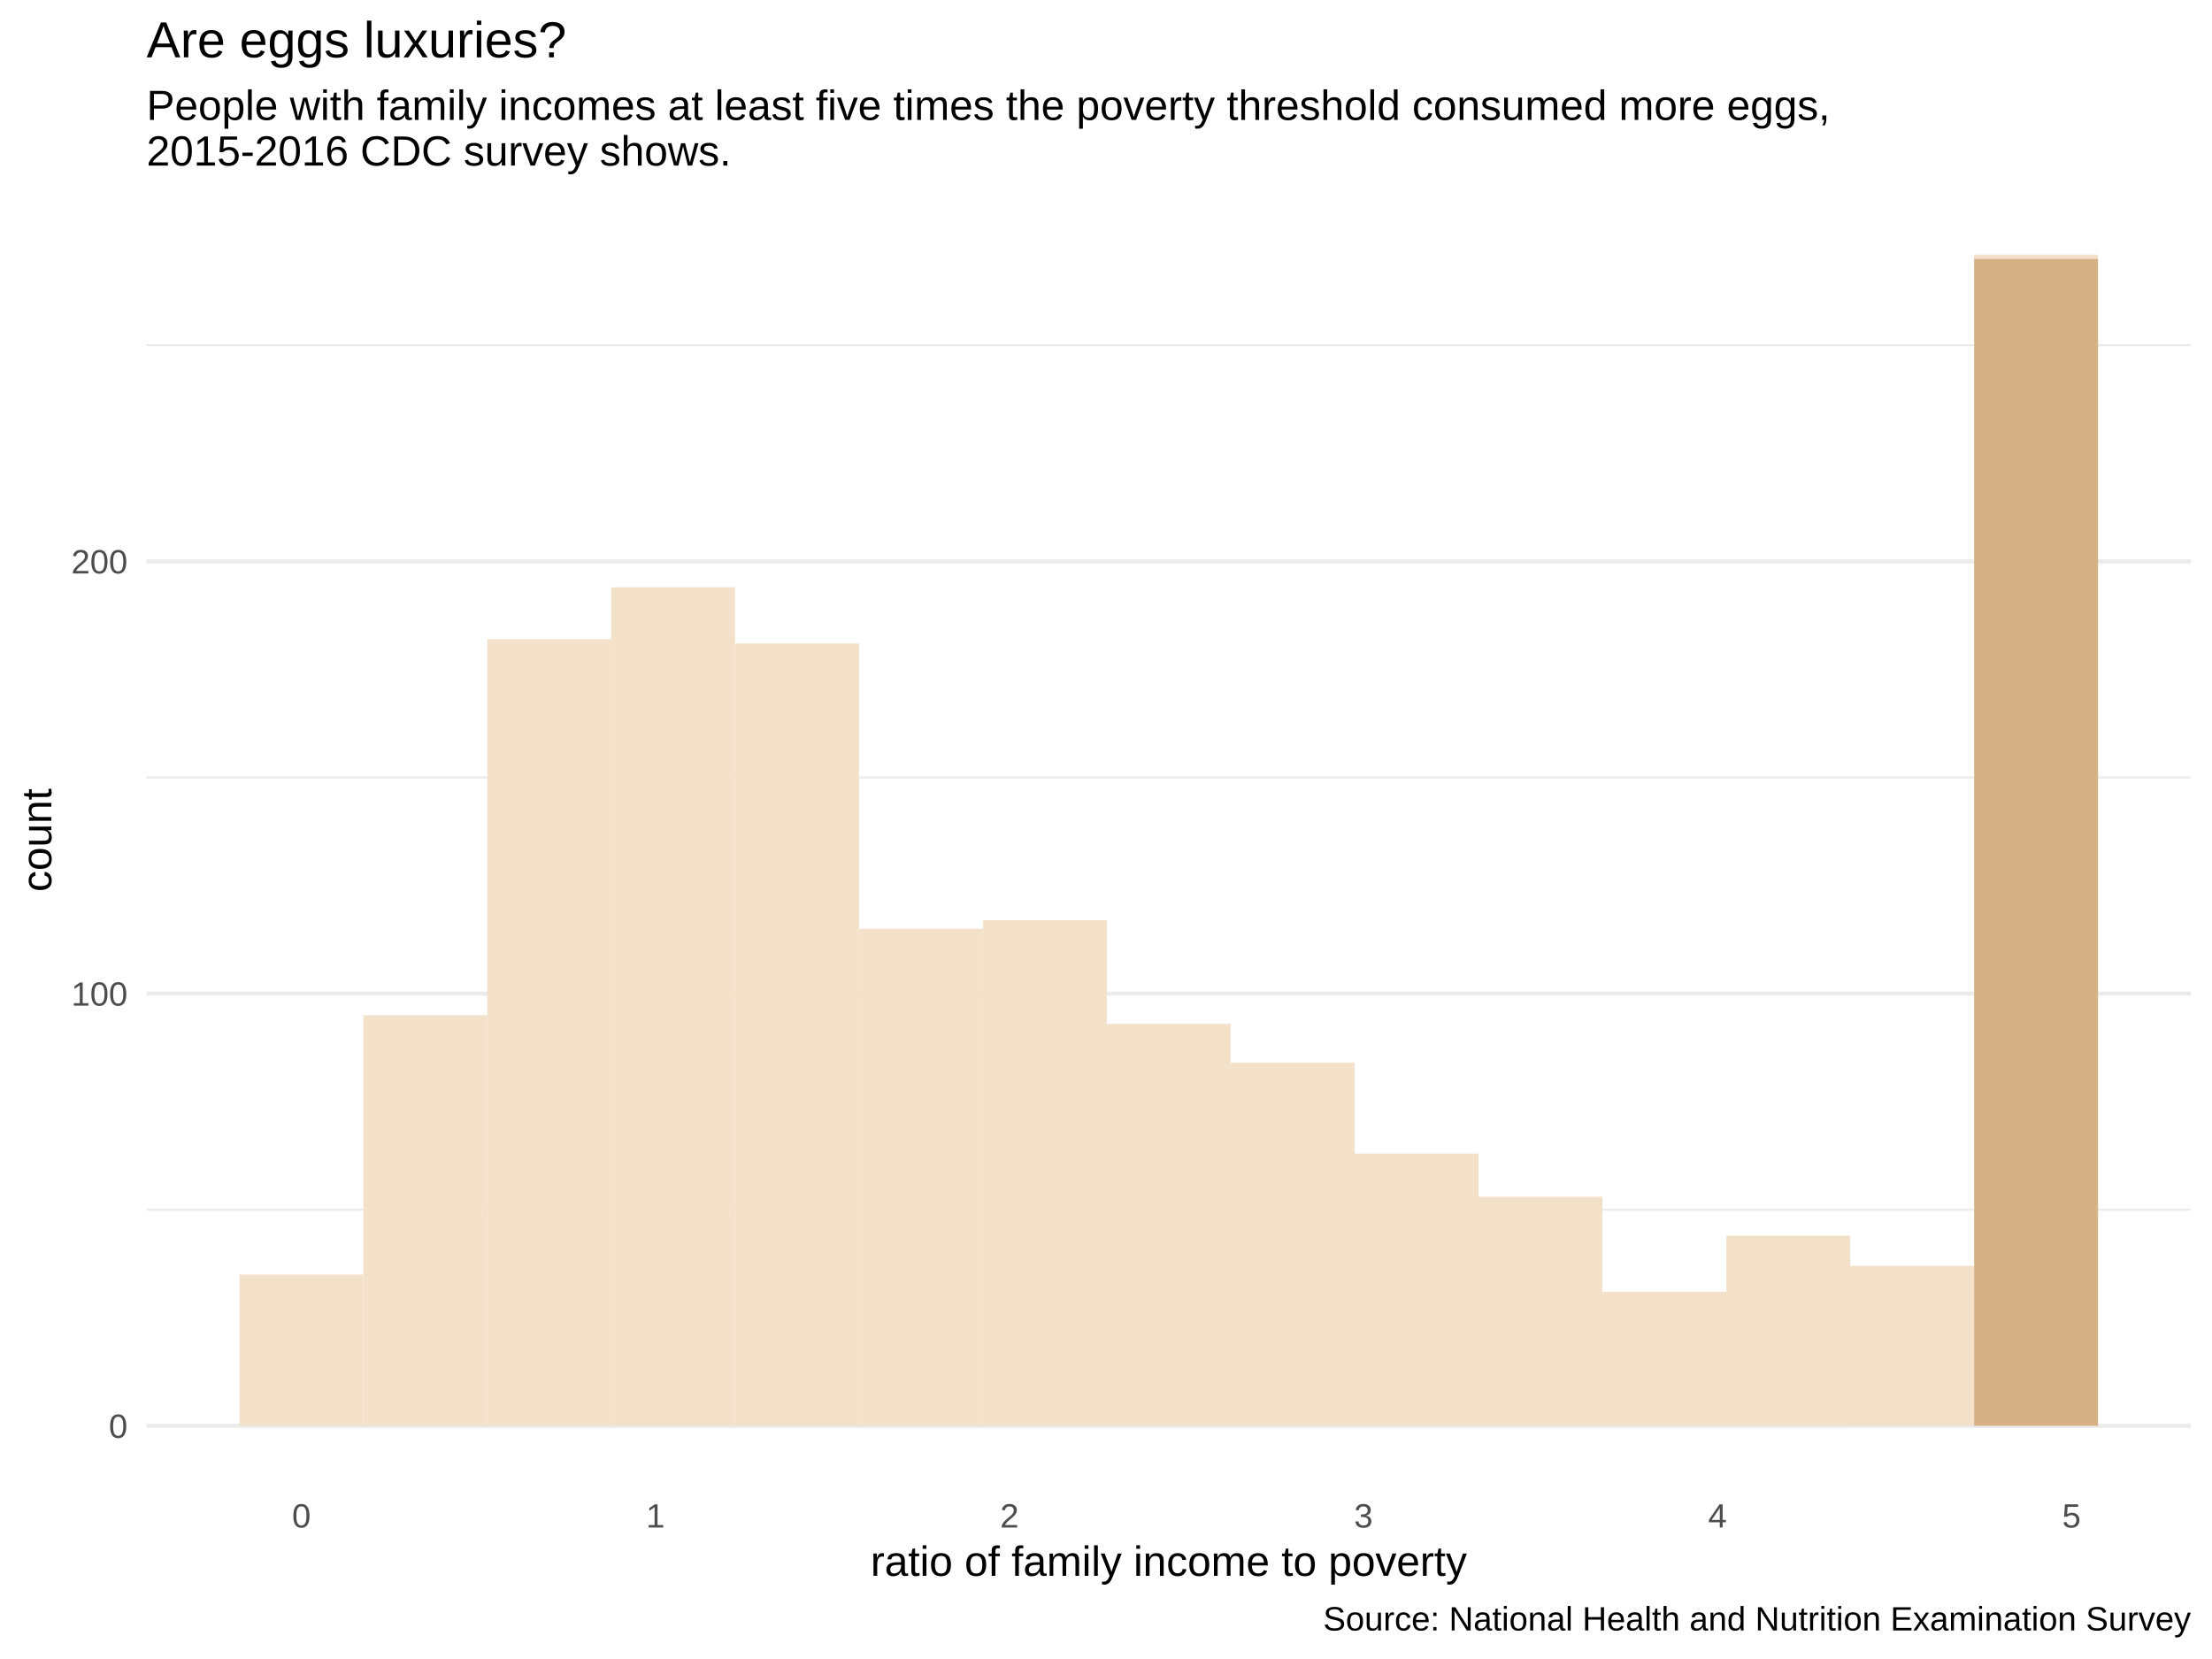
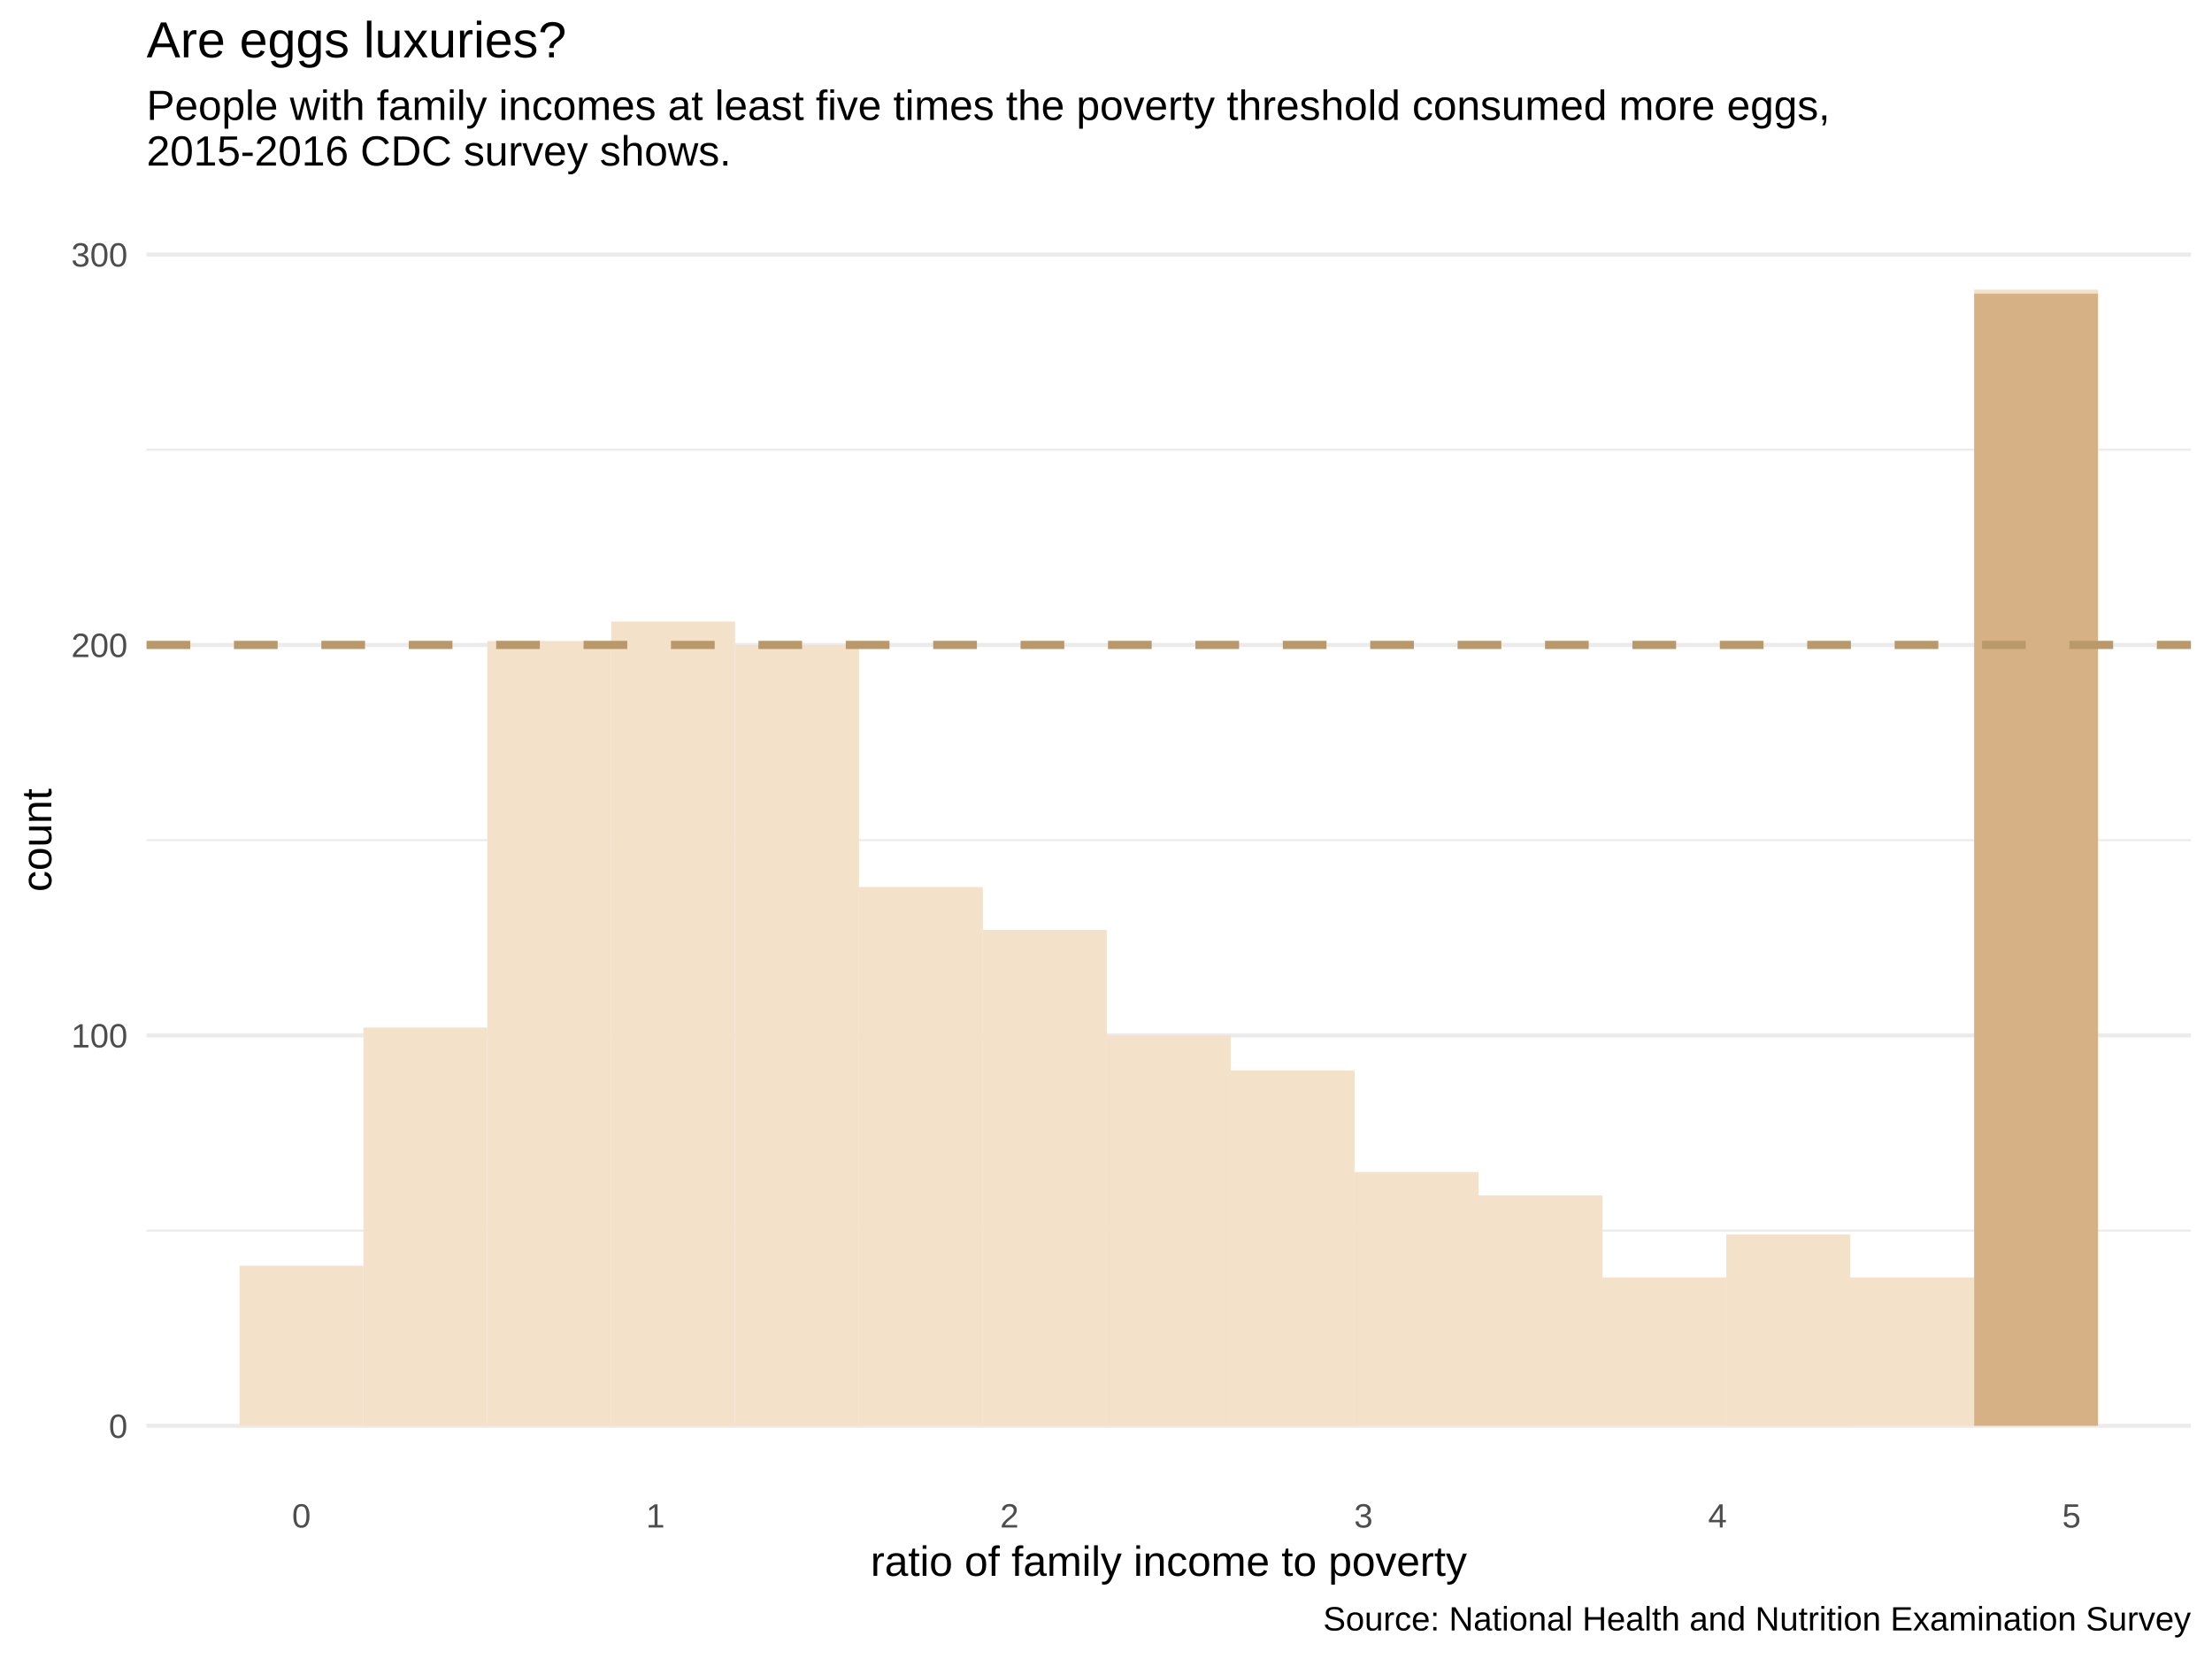
<svg xmlns="http://www.w3.org/2000/svg" class="svglite" width="576.00pt" height="432.00pt" viewBox="0 0 576.00 432.00">
  <defs>
    <style type="text/css">
    .svglite line, .svglite polyline, .svglite polygon, .svglite path, .svglite rect, .svglite circle {
      fill: none;
      stroke: #000000;
      stroke-linecap: round;
      stroke-linejoin: round;
      stroke-miterlimit: 10.00;
    }
    .svglite text {
      white-space: pre;
    }
  </style>
  </defs>
  <rect width="100%" height="100%" style="stroke: none; fill: none;" />
  <defs>
    <clipPath id="cpMC4wMHw1NzYuMDB8MC4wMHw0MzIuMDA=">
      <rect x="0.00" y="0.00" width="576.00" height="432.00" />
    </clipPath>
  </defs>
  <g clip-path="url(#cpMC4wMHw1NzYuMDB8MC4wMHw0MzIuMDA=)">
</g>
  <defs>
    <clipPath id="cpMzguMTZ8NTcwLjUyfDUxLjAyfDM4Ni41Mw==">
      <rect x="38.16" y="51.02" width="532.36" height="335.51" />
    </clipPath>
  </defs>
  <g clip-path="url(#cpMzguMTZ8NTcwLjUyfDUxLjAyfDM4Ni41Mw==)">
-     <polyline points="38.16,315.00 570.52,315.00 " style="stroke-width: 0.53; stroke: #EBEBEB; stroke-linecap: butt;" />
-     <polyline points="38.16,202.45 570.52,202.45 " style="stroke-width: 0.53; stroke: #EBEBEB; stroke-linecap: butt;" />
-     <polyline points="38.16,89.91 570.52,89.91 " style="stroke-width: 0.53; stroke: #EBEBEB; stroke-linecap: butt;" />
+     <polyline points="38.16,320.44 570.52,320.44 " style="stroke-width: 0.53; stroke: #EBEBEB; stroke-linecap: butt;" />
+     <polyline points="38.16,218.77 570.52,218.77 " style="stroke-width: 0.53; stroke: #EBEBEB; stroke-linecap: butt;" />
+     <polyline points="38.16,117.10 570.52,117.10 " style="stroke-width: 0.53; stroke: #EBEBEB; stroke-linecap: butt;" />
    <polyline points="38.16,371.28 570.52,371.28 " style="stroke-width: 1.07; stroke: #EBEBEB; stroke-linecap: butt;" />
-     <polyline points="38.16,258.73 570.52,258.73 " style="stroke-width: 1.07; stroke: #EBEBEB; stroke-linecap: butt;" />
-     <polyline points="38.16,146.18 570.52,146.18 " style="stroke-width: 1.07; stroke: #EBEBEB; stroke-linecap: butt;" />
-     <rect x="62.36" y="331.89" width="32.26" height="39.39" style="stroke-width: 1.07; stroke: none; stroke-linecap: butt; stroke-linejoin: miter; fill: #F4E1C9;" />
-     <rect x="94.63" y="264.36" width="32.26" height="106.92" style="stroke-width: 1.07; stroke: none; stroke-linecap: butt; stroke-linejoin: miter; fill: #F4E1C9;" />
-     <rect x="126.89" y="166.44" width="32.26" height="204.84" style="stroke-width: 1.07; stroke: none; stroke-linecap: butt; stroke-linejoin: miter; fill: #F4E1C9;" />
-     <rect x="159.15" y="152.93" width="32.26" height="218.34" style="stroke-width: 1.07; stroke: none; stroke-linecap: butt; stroke-linejoin: miter; fill: #F4E1C9;" />
-     <rect x="191.42" y="167.56" width="32.26" height="203.71" style="stroke-width: 1.07; stroke: none; stroke-linecap: butt; stroke-linejoin: miter; fill: #F4E1C9;" />
-     <rect x="223.68" y="241.85" width="32.26" height="129.43" style="stroke-width: 1.07; stroke: none; stroke-linecap: butt; stroke-linejoin: miter; fill: #F4E1C9;" />
-     <rect x="255.95" y="239.60" width="32.26" height="131.68" style="stroke-width: 1.07; stroke: none; stroke-linecap: butt; stroke-linejoin: miter; fill: #F4E1C9;" />
-     <rect x="288.21" y="266.61" width="32.26" height="104.67" style="stroke-width: 1.07; stroke: none; stroke-linecap: butt; stroke-linejoin: miter; fill: #F4E1C9;" />
-     <rect x="320.47" y="276.74" width="32.26" height="94.54" style="stroke-width: 1.07; stroke: none; stroke-linecap: butt; stroke-linejoin: miter; fill: #F4E1C9;" />
-     <rect x="352.74" y="300.37" width="32.26" height="70.91" style="stroke-width: 1.07; stroke: none; stroke-linecap: butt; stroke-linejoin: miter; fill: #F4E1C9;" />
-     <rect x="385.00" y="311.63" width="32.26" height="59.65" style="stroke-width: 1.07; stroke: none; stroke-linecap: butt; stroke-linejoin: miter; fill: #F4E1C9;" />
-     <rect x="417.27" y="336.39" width="32.26" height="34.89" style="stroke-width: 1.07; stroke: none; stroke-linecap: butt; stroke-linejoin: miter; fill: #F4E1C9;" />
-     <rect x="449.53" y="321.76" width="32.26" height="49.52" style="stroke-width: 1.07; stroke: none; stroke-linecap: butt; stroke-linejoin: miter; fill: #F4E1C9;" />
-     <rect x="481.79" y="329.63" width="32.26" height="41.64" style="stroke-width: 1.07; stroke: none; stroke-linecap: butt; stroke-linejoin: miter; fill: #F4E1C9;" />
-     <rect x="514.06" y="66.27" width="32.26" height="1.13" style="stroke-width: 1.07; stroke: none; stroke-linecap: butt; stroke-linejoin: miter; fill: #F4E1C9;" />
+     <polyline points="38.16,269.61 570.52,269.61 " style="stroke-width: 1.07; stroke: #EBEBEB; stroke-linecap: butt;" />
+     <polyline points="38.16,167.94 570.52,167.94 " style="stroke-width: 1.07; stroke: #EBEBEB; stroke-linecap: butt;" />
+     <polyline points="38.16,66.27 570.52,66.27 " style="stroke-width: 1.07; stroke: #EBEBEB; stroke-linecap: butt;" />
+     <rect x="62.36" y="329.59" width="32.26" height="41.68" style="stroke-width: 1.07; stroke: none; stroke-linecap: butt; stroke-linejoin: miter; fill: #F4E1C9;" />
+     <rect x="94.63" y="267.58" width="32.26" height="103.70" style="stroke-width: 1.07; stroke: none; stroke-linecap: butt; stroke-linejoin: miter; fill: #F4E1C9;" />
+     <rect x="126.89" y="166.92" width="32.26" height="204.36" style="stroke-width: 1.07; stroke: none; stroke-linecap: butt; stroke-linejoin: miter; fill: #F4E1C9;" />
+     <rect x="159.15" y="161.84" width="32.26" height="209.44" style="stroke-width: 1.07; stroke: none; stroke-linecap: butt; stroke-linejoin: miter; fill: #F4E1C9;" />
+     <rect x="191.42" y="167.94" width="32.26" height="203.34" style="stroke-width: 1.07; stroke: none; stroke-linecap: butt; stroke-linejoin: miter; fill: #F4E1C9;" />
+     <rect x="223.68" y="230.97" width="32.26" height="140.30" style="stroke-width: 1.07; stroke: none; stroke-linecap: butt; stroke-linejoin: miter; fill: #F4E1C9;" />
+     <rect x="255.95" y="242.16" width="32.26" height="129.12" style="stroke-width: 1.07; stroke: none; stroke-linecap: butt; stroke-linejoin: miter; fill: #F4E1C9;" />
+     <rect x="288.21" y="269.61" width="32.26" height="101.67" style="stroke-width: 1.07; stroke: none; stroke-linecap: butt; stroke-linejoin: miter; fill: #F4E1C9;" />
+     <rect x="320.47" y="278.76" width="32.26" height="92.52" style="stroke-width: 1.07; stroke: none; stroke-linecap: butt; stroke-linejoin: miter; fill: #F4E1C9;" />
+     <rect x="352.74" y="305.19" width="32.26" height="66.08" style="stroke-width: 1.07; stroke: none; stroke-linecap: butt; stroke-linejoin: miter; fill: #F4E1C9;" />
+     <rect x="385.00" y="311.29" width="32.26" height="59.98" style="stroke-width: 1.07; stroke: none; stroke-linecap: butt; stroke-linejoin: miter; fill: #F4E1C9;" />
+     <rect x="417.27" y="332.64" width="32.26" height="38.63" style="stroke-width: 1.07; stroke: none; stroke-linecap: butt; stroke-linejoin: miter; fill: #F4E1C9;" />
+     <rect x="449.53" y="321.46" width="32.26" height="49.82" style="stroke-width: 1.07; stroke: none; stroke-linecap: butt; stroke-linejoin: miter; fill: #F4E1C9;" />
+     <rect x="481.79" y="332.64" width="32.26" height="38.63" style="stroke-width: 1.07; stroke: none; stroke-linecap: butt; stroke-linejoin: miter; fill: #F4E1C9;" />
+     <rect x="514.06" y="75.42" width="32.26" height="1.02" style="stroke-width: 1.07; stroke: none; stroke-linecap: butt; stroke-linejoin: miter; fill: #F4E1C9;" />
    <rect x="62.36" y="371.28" width="32.26" height="0.00" style="stroke-width: 1.07; stroke: none; stroke-linecap: butt; stroke-linejoin: miter; fill: #D5B185;" />
    <rect x="94.63" y="371.28" width="32.26" height="0.00" style="stroke-width: 1.07; stroke: none; stroke-linecap: butt; stroke-linejoin: miter; fill: #D5B185;" />
    <rect x="126.89" y="371.28" width="32.26" height="0.00" style="stroke-width: 1.07; stroke: none; stroke-linecap: butt; stroke-linejoin: miter; fill: #D5B185;" />
    <rect x="159.15" y="371.28" width="32.26" height="0.00" style="stroke-width: 1.07; stroke: none; stroke-linecap: butt; stroke-linejoin: miter; fill: #D5B185;" />
    <rect x="191.42" y="371.28" width="32.26" height="0.00" style="stroke-width: 1.07; stroke: none; stroke-linecap: butt; stroke-linejoin: miter; fill: #D5B185;" />
    <rect x="223.68" y="371.28" width="32.26" height="0.00" style="stroke-width: 1.07; stroke: none; stroke-linecap: butt; stroke-linejoin: miter; fill: #D5B185;" />
    <rect x="255.95" y="371.28" width="32.26" height="0.00" style="stroke-width: 1.07; stroke: none; stroke-linecap: butt; stroke-linejoin: miter; fill: #D5B185;" />
    <rect x="288.21" y="371.28" width="32.26" height="0.00" style="stroke-width: 1.07; stroke: none; stroke-linecap: butt; stroke-linejoin: miter; fill: #D5B185;" />
    <rect x="320.47" y="371.28" width="32.26" height="0.00" style="stroke-width: 1.07; stroke: none; stroke-linecap: butt; stroke-linejoin: miter; fill: #D5B185;" />
    <rect x="352.74" y="371.28" width="32.26" height="0.00" style="stroke-width: 1.07; stroke: none; stroke-linecap: butt; stroke-linejoin: miter; fill: #D5B185;" />
    <rect x="385.00" y="371.28" width="32.26" height="0.00" style="stroke-width: 1.07; stroke: none; stroke-linecap: butt; stroke-linejoin: miter; fill: #D5B185;" />
    <rect x="417.27" y="371.28" width="32.26" height="0.00" style="stroke-width: 1.07; stroke: none; stroke-linecap: butt; stroke-linejoin: miter; fill: #D5B185;" />
    <rect x="449.53" y="371.28" width="32.26" height="0.00" style="stroke-width: 1.07; stroke: none; stroke-linecap: butt; stroke-linejoin: miter; fill: #D5B185;" />
    <rect x="481.79" y="371.28" width="32.26" height="0.00" style="stroke-width: 1.07; stroke: none; stroke-linecap: butt; stroke-linejoin: miter; fill: #D5B185;" />
-     <rect x="514.06" y="67.40" width="32.26" height="303.88" style="stroke-width: 1.07; stroke: none; stroke-linecap: butt; stroke-linejoin: miter; fill: #D5B185;" />
+     <rect x="514.06" y="76.44" width="32.26" height="294.84" style="stroke-width: 1.07; stroke: none; stroke-linecap: butt; stroke-linejoin: miter; fill: #D5B185;" />
+     <line x1="38.16" y1="167.94" x2="570.52" y2="167.94" style="stroke-width: 2.13; stroke: #B9996A; stroke-dasharray: 11.38,11.38; stroke-linecap: butt;" />
  </g>
  <g clip-path="url(#cpMC4wMHw1NzYuMDB8MC4wMHw0MzIuMDA=)">
    <text x="33.23" y="374.43" text-anchor="end" style="font-size: 8.80px;fill: #4D4D4D; font-family: &quot;Arial&quot;;" textLength="4.90px" lengthAdjust="spacingAndGlyphs">0</text>
-     <text x="33.23" y="261.88" text-anchor="end" style="font-size: 8.80px;fill: #4D4D4D; font-family: &quot;Arial&quot;;" textLength="14.69px" lengthAdjust="spacingAndGlyphs">100</text>
-     <text x="33.23" y="149.33" text-anchor="end" style="font-size: 8.80px;fill: #4D4D4D; font-family: &quot;Arial&quot;;" textLength="14.69px" lengthAdjust="spacingAndGlyphs">200</text>
+     <text x="33.23" y="272.76" text-anchor="end" style="font-size: 8.80px;fill: #4D4D4D; font-family: &quot;Arial&quot;;" textLength="14.69px" lengthAdjust="spacingAndGlyphs">100</text>
+     <text x="33.23" y="171.09" text-anchor="end" style="font-size: 8.80px;fill: #4D4D4D; font-family: &quot;Arial&quot;;" textLength="14.69px" lengthAdjust="spacingAndGlyphs">200</text>
+     <text x="33.23" y="69.42" text-anchor="end" style="font-size: 8.80px;fill: #4D4D4D; font-family: &quot;Arial&quot;;" textLength="14.69px" lengthAdjust="spacingAndGlyphs">300</text>
    <text x="78.49" y="397.77" text-anchor="middle" style="font-size: 8.80px;fill: #4D4D4D; font-family: &quot;Arial&quot;;" textLength="4.90px" lengthAdjust="spacingAndGlyphs">0</text>
    <text x="170.68" y="397.77" text-anchor="middle" style="font-size: 8.80px;fill: #4D4D4D; font-family: &quot;Arial&quot;;" textLength="4.90px" lengthAdjust="spacingAndGlyphs">1</text>
    <text x="262.86" y="397.77" text-anchor="middle" style="font-size: 8.80px;fill: #4D4D4D; font-family: &quot;Arial&quot;;" textLength="4.90px" lengthAdjust="spacingAndGlyphs">2</text>
    <text x="355.04" y="397.77" text-anchor="middle" style="font-size: 8.80px;fill: #4D4D4D; font-family: &quot;Arial&quot;;" textLength="4.90px" lengthAdjust="spacingAndGlyphs">3</text>
    <text x="447.23" y="397.77" text-anchor="middle" style="font-size: 8.80px;fill: #4D4D4D; font-family: &quot;Arial&quot;;" textLength="4.90px" lengthAdjust="spacingAndGlyphs">4</text>
    <text x="539.41" y="397.77" text-anchor="middle" style="font-size: 8.80px;fill: #4D4D4D; font-family: &quot;Arial&quot;;" textLength="4.90px" lengthAdjust="spacingAndGlyphs">5</text>
    <text x="304.34" y="410.35" text-anchor="middle" style="font-size: 11.00px; font-family: &quot;Arial&quot;;" textLength="155.28px" lengthAdjust="spacingAndGlyphs">ratio of family income to poverty</text>
    <text transform="translate(13.37,218.77) rotate(-90)" text-anchor="middle" style="font-size: 11.00px; font-family: &quot;Arial&quot;;" textLength="26.91px" lengthAdjust="spacingAndGlyphs">count</text>
    <text x="38.16" y="31.23" style="font-size: 11.00px; font-family: &quot;Arial&quot;;" textLength="441.42px" lengthAdjust="spacingAndGlyphs">People with family incomes at least five times the poverty threshold consumed more eggs, </text>
    <text x="38.16" y="43.11" style="font-size: 11.00px; font-family: &quot;Arial&quot;;" textLength="152.25px" lengthAdjust="spacingAndGlyphs">2015-2016 CDC survey shows.</text>
    <text x="38.16" y="14.94" style="font-size: 13.20px; font-family: &quot;Arial&quot;;" textLength="109.25px" lengthAdjust="spacingAndGlyphs">Are eggs luxuries?</text>
    <text x="570.52" y="424.57" text-anchor="end" style="font-size: 8.80px; font-family: &quot;Arial&quot;;" textLength="225.93px" lengthAdjust="spacingAndGlyphs">Source: National Health and Nutrition Examination Survey</text>
  </g>
</svg>
